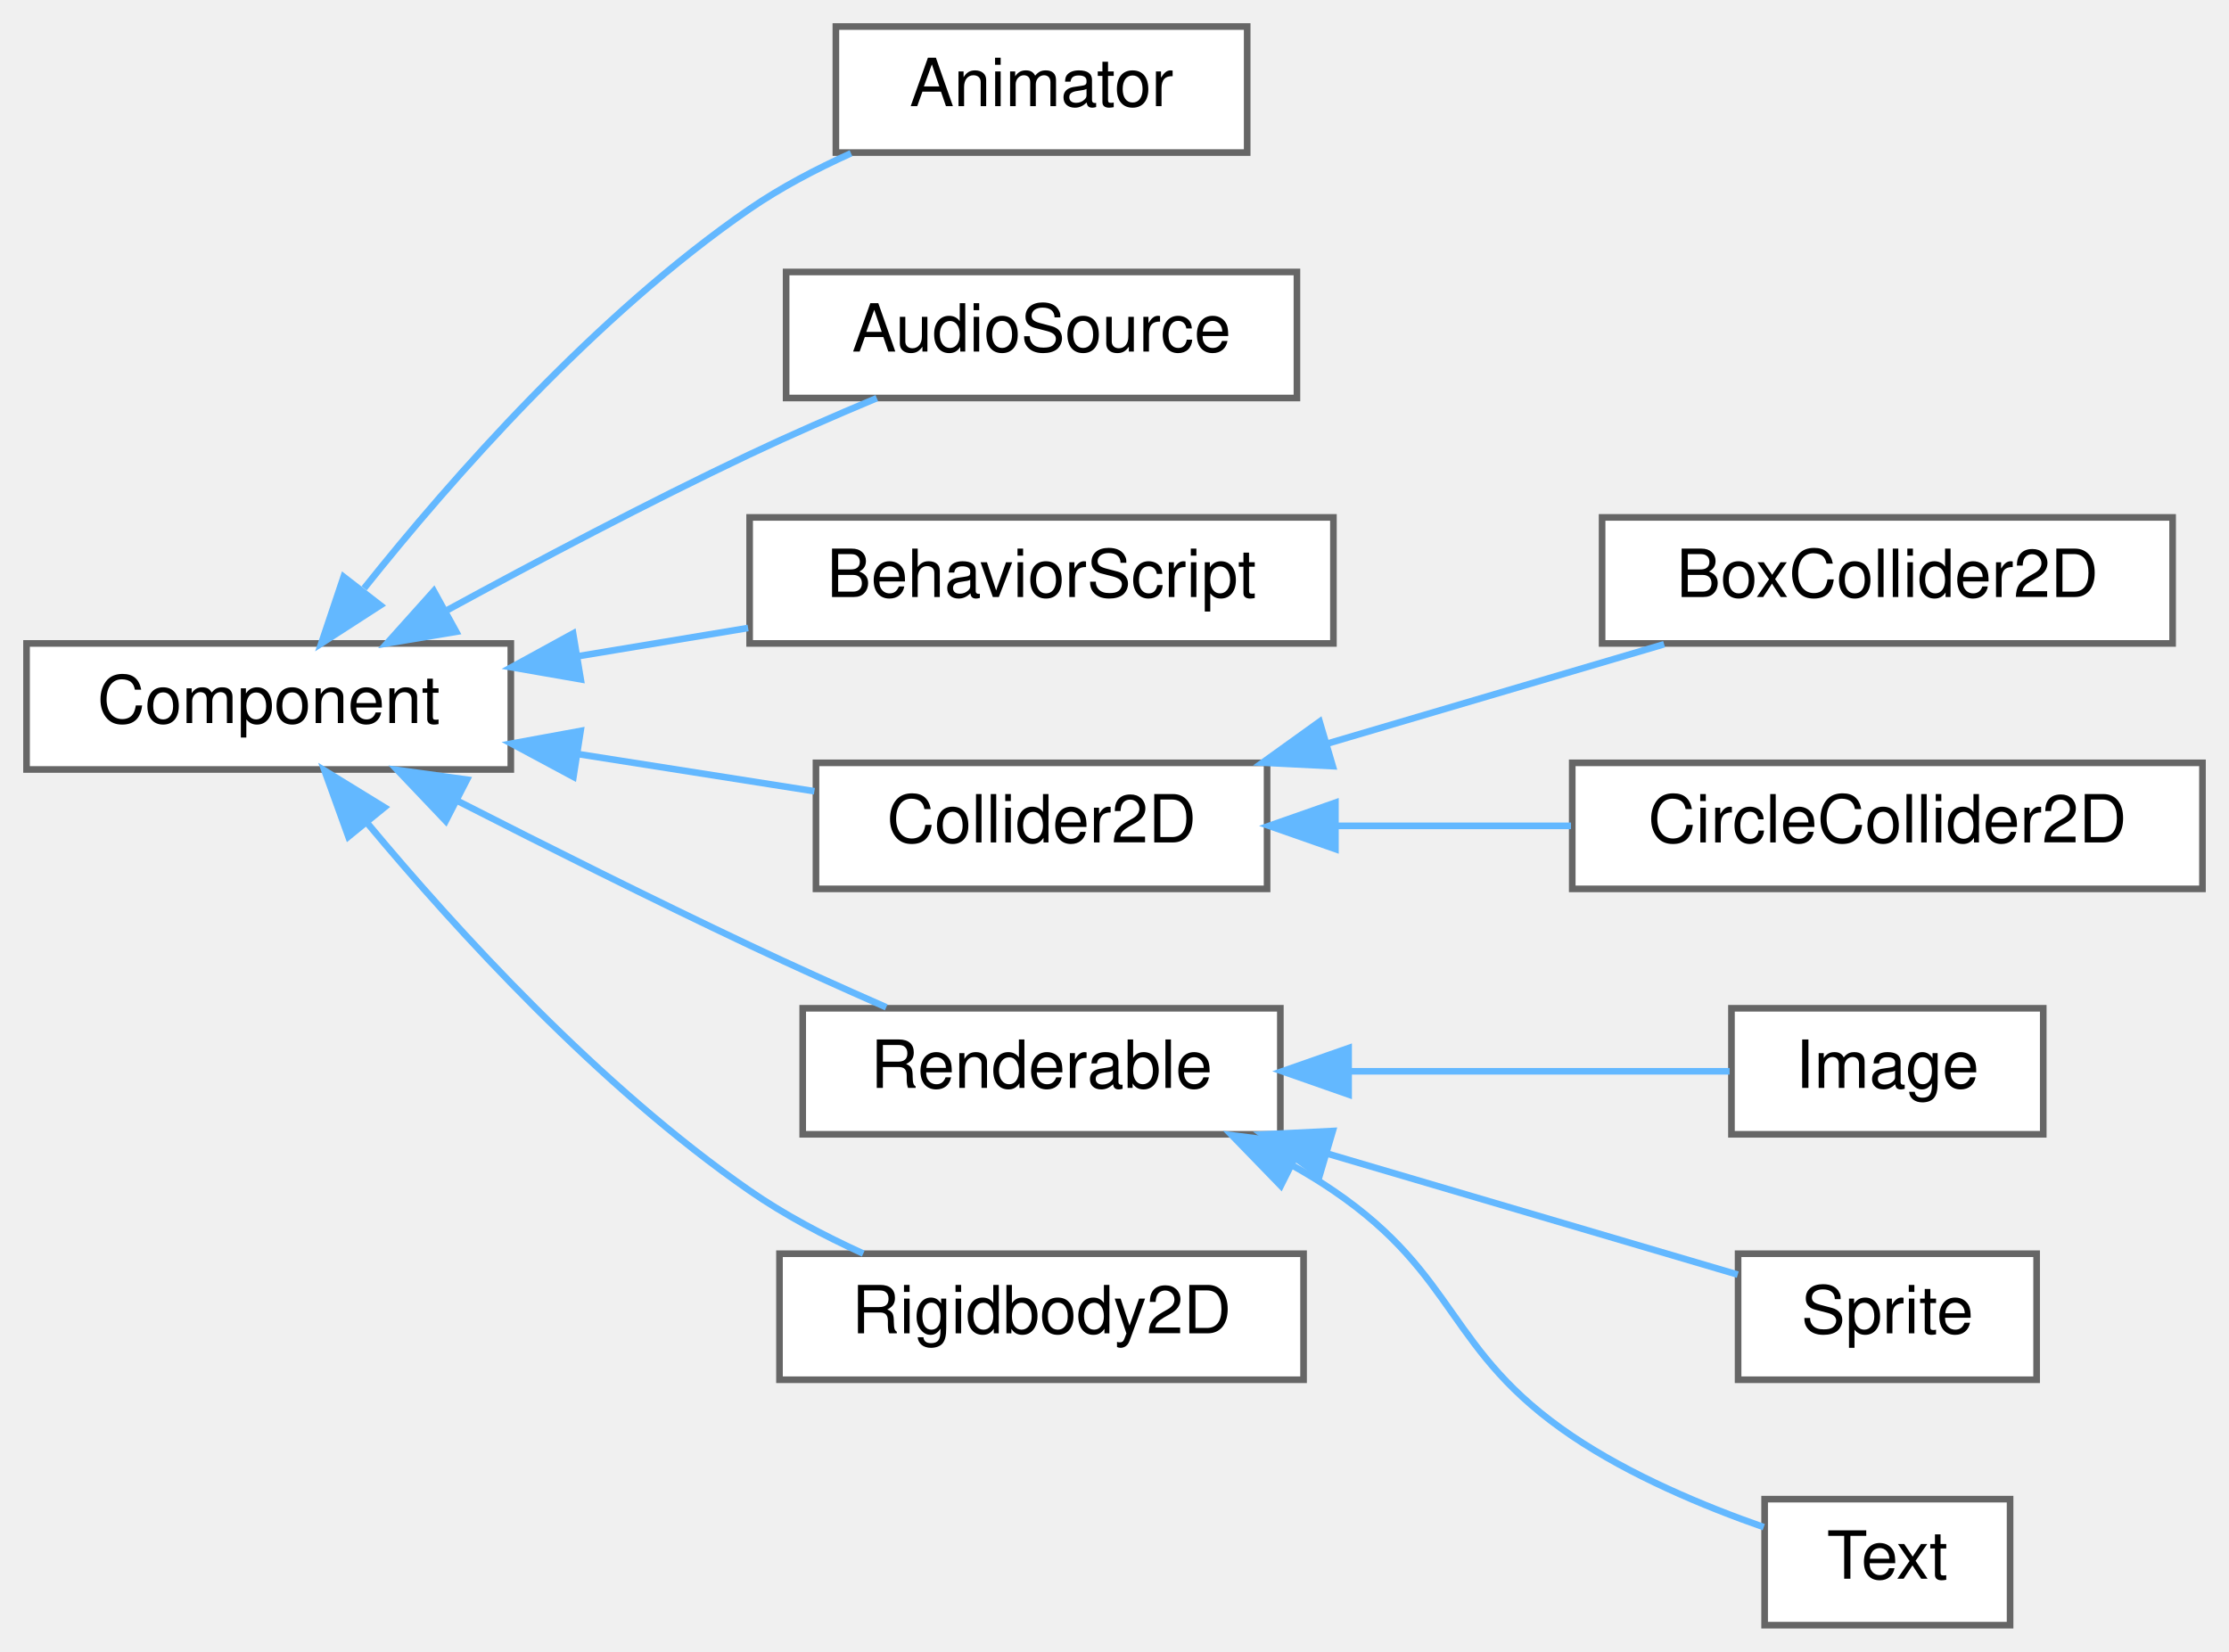
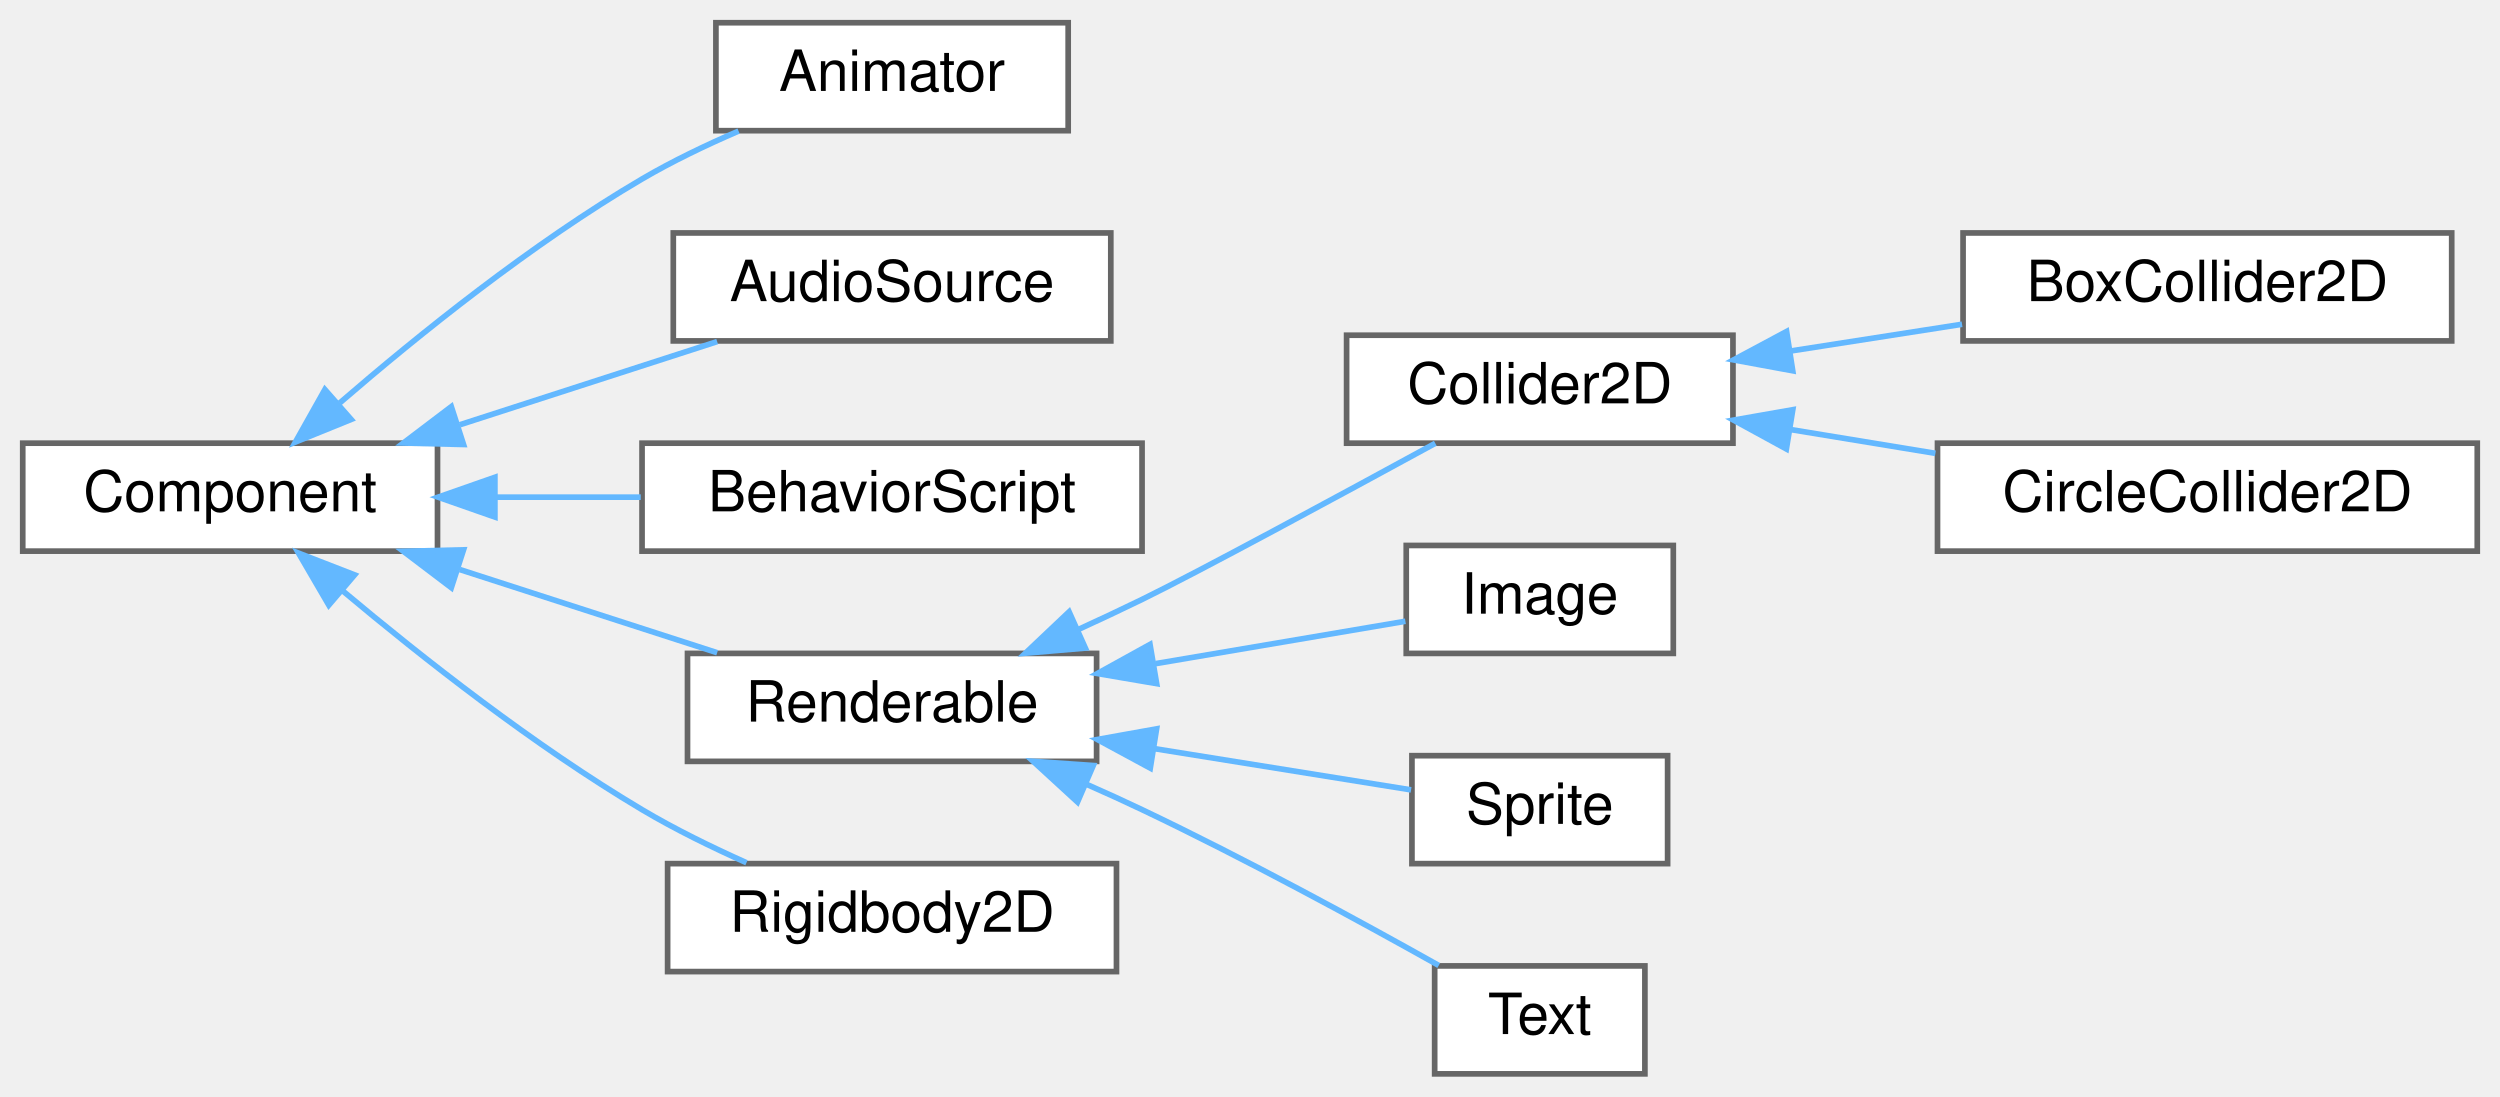
- <svg xmlns="http://www.w3.org/2000/svg" xmlns:xlink="http://www.w3.org/1999/xlink" width="336pt" height="249pt" viewBox="0.00 0.00 336.00 249.00">
-   <g id="graph0" class="graph" transform="scale(1 1) rotate(0) translate(4 245)">
+ <svg xmlns="http://www.w3.org/2000/svg" xmlns:xlink="http://www.w3.org/1999/xlink" width="440pt" height="193pt" viewBox="0.00 0.00 440.00 193.00">
+   <g id="graph0" class="graph" transform="scale(1 1) rotate(0) translate(4 189)">
    <g id="Node000000" class="node">
      <g id="a_Node000000">
        <a xlink:href="class_component.html" target="_top" xlink:title=" ">
-           <polygon fill="white" stroke="#666666" points="73,-148 0,-148 0,-129 73,-129 73,-148" />
-           <text text-anchor="middle" x="36.5" y="-136" font-family="Helvetica,sans-Serif" font-size="10.00">Component</text>
+           <polygon fill="white" stroke="#666666" points="73,-111 0,-111 0,-92 73,-92 73,-111" />
+           <text text-anchor="middle" x="36.5" y="-99" font-family="Helvetica,sans-Serif" font-size="10.00">Component</text>
        </a>
      </g>
    </g>
    <g id="Node000001" class="node">
      <g id="a_Node000001">
        <a xlink:href="class_animator.html" target="_top" xlink:title=" ">
-           <polygon fill="white" stroke="#666666" points="184,-241 122,-241 122,-222 184,-222 184,-241" />
-           <text text-anchor="middle" x="153" y="-229" font-family="Helvetica,sans-Serif" font-size="10.00">Animator</text>
+           <polygon fill="white" stroke="#666666" points="184,-185 122,-185 122,-166 184,-166 184,-185" />
+           <text text-anchor="middle" x="153" y="-173" font-family="Helvetica,sans-Serif" font-size="10.00">Animator</text>
        </a>
      </g>
    </g>
    <g id="edge1_Node000000_Node000001" class="edge">
      <g id="a_edge1_Node000000_Node000001">
        <a xlink:title=" ">
-           <path fill="none" stroke="#63b8ff" d="M50.89,-156.31C64.13,-172.92 85.74,-197.49 109,-213.5 113.67,-216.71 119,-219.51 124.28,-221.89" />
-           <polygon fill="#63b8ff" stroke="#63b8ff" points="53.33,-153.75 44.43,-148 47.8,-158.04 53.33,-153.75" />
+           <path fill="none" stroke="#63b8ff" d="M55.79,-118.08C69.68,-130.08 89.63,-146.14 109,-157.5 114.31,-160.61 120.25,-163.46 125.99,-165.93" />
+           <polygon fill="#63b8ff" stroke="#63b8ff" points="57.8,-115.18 47.99,-111.2 53.18,-120.44 57.8,-115.18" />
        </a>
      </g>
    </g>
    <g id="Node000002" class="node">
      <g id="a_Node000002">
        <a xlink:href="class_audio_source.html" target="_top" xlink:title="Component that plays audio using the AudioService.">
-           <polygon fill="white" stroke="#666666" points="191.5,-204 114.5,-204 114.5,-185 191.5,-185 191.5,-204" />
-           <text text-anchor="middle" x="153" y="-192" font-family="Helvetica,sans-Serif" font-size="10.00">AudioSource</text>
+           <polygon fill="white" stroke="#666666" points="191.5,-148 114.5,-148 114.5,-129 191.5,-129 191.5,-148" />
+           <text text-anchor="middle" x="153" y="-136" font-family="Helvetica,sans-Serif" font-size="10.00">AudioSource</text>
        </a>
      </g>
    </g>
    <g id="edge2_Node000000_Node000002" class="edge">
      <g id="a_edge2_Node000000_Node000002">
        <a xlink:title=" ">
-           <path fill="none" stroke="#63b8ff" d="M63.45,-153.04C76.9,-160.37 93.67,-169.23 109,-176.5 115.14,-179.41 121.88,-182.35 128.17,-184.98" />
-           <polygon fill="#63b8ff" stroke="#63b8ff" points="64.77,-149.76 54.32,-148.01 61.39,-155.9 64.77,-149.76" />
+           <path fill="none" stroke="#63b8ff" d="M76.92,-114.24C91.77,-119.04 108.39,-124.41 122.22,-128.88" />
+           <polygon fill="#63b8ff" stroke="#63b8ff" points="77.58,-110.77 66.99,-111.03 75.43,-117.43 77.58,-110.77" />
        </a>
      </g>
    </g>
    <g id="Node000003" class="node">
      <g id="a_Node000003">
        <a xlink:href="class_behavior_script.html" target="_top" xlink:title="A Component that wraps a Behavior, allowing it to be attached to GameObjects.">
-           <polygon fill="white" stroke="#666666" points="197,-167 109,-167 109,-148 197,-148 197,-167" />
-           <text text-anchor="middle" x="153" y="-155" font-family="Helvetica,sans-Serif" font-size="10.00">BehaviorScript</text>
+           <polygon fill="white" stroke="#666666" points="197,-111 109,-111 109,-92 197,-92 197,-111" />
+           <text text-anchor="middle" x="153" y="-99" font-family="Helvetica,sans-Serif" font-size="10.00">BehaviorScript</text>
        </a>
      </g>
    </g>
    <g id="edge3_Node000000_Node000003" class="edge">
      <g id="a_edge3_Node000000_Node000003">
        <a xlink:title=" ">
-           <path fill="none" stroke="#63b8ff" d="M83.17,-146.08C91.61,-147.48 100.4,-148.94 108.77,-150.33" />
-           <polygon fill="#63b8ff" stroke="#63b8ff" points="83.54,-142.59 73.1,-144.41 82.39,-149.5 83.54,-142.59" />
+           <path fill="none" stroke="#63b8ff" d="M83.17,-101.5C91.61,-101.5 100.4,-101.5 108.77,-101.5" />
+           <polygon fill="#63b8ff" stroke="#63b8ff" points="83.1,-98 73.1,-101.5 83.1,-105 83.1,-98" />
        </a>
      </g>
    </g>
    <g id="Node000004" class="node">
      <g id="a_Node000004">
-         <a xlink:href="class_collider2_d.html" target="_top" xlink:title="A 2D collider base that defines the shape and physical properties of a GameObject for collision detec...">
-           <polygon fill="white" stroke="#666666" points="187,-130 119,-130 119,-111 187,-111 187,-130" />
-           <text text-anchor="middle" x="153" y="-118" font-family="Helvetica,sans-Serif" font-size="10.00">Collider2D</text>
+         <a xlink:href="class_renderable.html" target="_top" xlink:title="Base class for renderable components in the engine.">
+           <polygon fill="white" stroke="#666666" points="189,-74 117,-74 117,-55 189,-55 189,-74" />
+           <text text-anchor="middle" x="153" y="-62" font-family="Helvetica,sans-Serif" font-size="10.00">Renderable</text>
        </a>
      </g>
    </g>
    <g id="edge4_Node000000_Node000004" class="edge">
      <g id="a_edge4_Node000000_Node000004">
        <a xlink:title=" ">
-           <path fill="none" stroke="#63b8ff" d="M83.29,-131.3C95.15,-129.44 107.69,-127.47 118.76,-125.72" />
-           <polygon fill="#63b8ff" stroke="#63b8ff" points="82.44,-127.89 73.1,-132.9 83.52,-134.81 82.44,-127.89" />
-         </a>
-       </g>
-     </g>
-     <g id="Node000007" class="node">
-       <g id="a_Node000007">
-         <a xlink:href="class_renderable.html" target="_top" xlink:title="Base class for renderable components in the engine.">
-           <polygon fill="white" stroke="#666666" points="189,-93 117,-93 117,-74 189,-74 189,-93" />
-           <text text-anchor="middle" x="153" y="-81" font-family="Helvetica,sans-Serif" font-size="10.00">Renderable</text>
-         </a>
-       </g>
-     </g>
-     <g id="edge7_Node000000_Node000007" class="edge">
-       <g id="a_edge7_Node000000_Node000007">
-         <a xlink:title=" ">
-           <path fill="none" stroke="#63b8ff" d="M64.95,-124.27C78.19,-117.52 94.34,-109.43 109,-102.5 115.64,-99.36 122.93,-96.08 129.59,-93.15" />
-           <polygon fill="#63b8ff" stroke="#63b8ff" points="63.19,-121.24 55.89,-128.92 66.39,-127.47 63.19,-121.24" />
+           <path fill="none" stroke="#63b8ff" d="M76.92,-88.76C91.77,-83.96 108.39,-78.59 122.22,-74.12" />
+           <polygon fill="#63b8ff" stroke="#63b8ff" points="75.43,-85.57 66.99,-91.97 77.58,-92.23 75.43,-85.57" />
        </a>
      </g>
    </g>
    <g id="Node000011" class="node">
      <g id="a_Node000011">
        <a xlink:href="class_rigidbody2_d.html" target="_top" xlink:title="A 2D rigidbody component that adds physics properties to a GameObject.">
-           <polygon fill="white" stroke="#666666" points="192.5,-56 113.5,-56 113.5,-37 192.5,-37 192.5,-56" />
-           <text text-anchor="middle" x="153" y="-44" font-family="Helvetica,sans-Serif" font-size="10.00">Rigidbody2D</text>
+           <polygon fill="white" stroke="#666666" points="192.5,-37 113.5,-37 113.5,-18 192.5,-18 192.5,-37" />
+           <text text-anchor="middle" x="153" y="-25" font-family="Helvetica,sans-Serif" font-size="10.00">Rigidbody2D</text>
        </a>
      </g>
    </g>
    <g id="edge11_Node000000_Node000011" class="edge">
      <g id="a_edge11_Node000000_Node000011">
        <a xlink:title=" ">
-           <path fill="none" stroke="#63b8ff" d="M51.49,-120.77C64.89,-104.69 86.36,-81.19 109,-65.5 114.23,-61.87 120.27,-58.69 126.13,-56.02" />
-           <polygon fill="#63b8ff" stroke="#63b8ff" points="48.52,-118.87 44.92,-128.84 53.95,-123.29 48.52,-118.87" />
+           <path fill="none" stroke="#63b8ff" d="M56.39,-84.95C70.31,-73.27 90.04,-57.76 109,-46.5 114.75,-43.08 121.23,-39.91 127.38,-37.16" />
+           <polygon fill="#63b8ff" stroke="#63b8ff" points="53.87,-82.5 48.54,-91.65 58.41,-87.82 53.87,-82.5" />
        </a>
      </g>
    </g>
    <g id="Node000005" class="node">
      <g id="a_Node000005">
-         <a xlink:href="class_box_collider2_d.html" target="_top" xlink:title="A 2D box collider component that defines a rectangular collision shape for a GameObject.">
-           <polygon fill="white" stroke="#666666" points="323.5,-167 237.5,-167 237.5,-148 323.5,-148 323.5,-167" />
-           <text text-anchor="middle" x="280.5" y="-155" font-family="Helvetica,sans-Serif" font-size="10.00">BoxCollider2D</text>
+         <a xlink:href="class_collider2_d.html" target="_top" xlink:title="A 2D collider base that defines the shape and physical properties of a GameObject for collision detec...">
+           <polygon fill="white" stroke="#666666" points="301,-130 233,-130 233,-111 301,-111 301,-130" />
+           <text text-anchor="middle" x="267" y="-118" font-family="Helvetica,sans-Serif" font-size="10.00">Collider2D</text>
        </a>
      </g>
    </g>
    <g id="edge5_Node000004_Node000005" class="edge">
      <g id="a_edge5_Node000004_Node000005">
        <a xlink:title=" ">
-           <path fill="none" stroke="#63b8ff" d="M196.28,-132.96C212.78,-137.83 231.41,-143.32 246.85,-147.88" />
-           <polygon fill="#63b8ff" stroke="#63b8ff" points="196.9,-129.5 186.32,-130.03 194.92,-136.21 196.9,-129.5" />
-         </a>
-       </g>
-     </g>
-     <g id="Node000006" class="node">
-       <g id="a_Node000006">
-         <a xlink:href="class_circle_collider2_d.html" target="_top" xlink:title="A 2D circle collider component that defines a circular collision shape for a GameObject.">
-           <polygon fill="white" stroke="#666666" points="328,-130 233,-130 233,-111 328,-111 328,-130" />
-           <text text-anchor="middle" x="280.5" y="-118" font-family="Helvetica,sans-Serif" font-size="10.00">CircleCollider2D</text>
-         </a>
-       </g>
-     </g>
-     <g id="edge6_Node000004_Node000006" class="edge">
-       <g id="a_edge6_Node000004_Node000006">
-         <a xlink:title=" ">
-           <path fill="none" stroke="#63b8ff" d="M197.47,-120.5C208.88,-120.5 221.24,-120.5 232.81,-120.5" />
-           <polygon fill="#63b8ff" stroke="#63b8ff" points="197.3,-117 187.3,-120.5 197.3,-124 197.3,-117" />
+           <path fill="none" stroke="#63b8ff" d="M185.78,-78.21C189.58,-79.95 193.39,-81.74 197,-83.5 206.83,-88.3 231.59,-101.7 248.61,-110.98" />
+           <polygon fill="#63b8ff" stroke="#63b8ff" points="187.02,-74.94 176.47,-74.04 184.16,-81.32 187.02,-74.94" />
        </a>
      </g>
    </g>
    <g id="Node000008" class="node">
      <g id="a_Node000008">
        <a xlink:href="class_image.html" target="_top" xlink:title=" ">
-           <polygon fill="white" stroke="#666666" points="304,-93 257,-93 257,-74 304,-74 304,-93" />
-           <text text-anchor="middle" x="280.5" y="-81" font-family="Helvetica,sans-Serif" font-size="10.00">Image</text>
+           <polygon fill="white" stroke="#666666" points="290.5,-93 243.5,-93 243.5,-74 290.5,-74 290.5,-93" />
+           <text text-anchor="middle" x="267" y="-81" font-family="Helvetica,sans-Serif" font-size="10.00">Image</text>
        </a>
      </g>
    </g>
-     <g id="edge8_Node000007_Node000008" class="edge">
-       <g id="a_edge8_Node000007_Node000008">
+     <g id="edge8_Node000004_Node000008" class="edge">
+       <g id="a_edge8_Node000004_Node000008">
        <a xlink:title=" ">
-           <path fill="none" stroke="#63b8ff" d="M199.5,-83.5C218.94,-83.5 240.78,-83.5 256.72,-83.5" />
-           <polygon fill="#63b8ff" stroke="#63b8ff" points="199.29,-80 189.29,-83.5 199.29,-87 199.29,-80" />
+           <path fill="none" stroke="#63b8ff" d="M199.38,-72.2C214.5,-74.76 230.71,-77.51 243.35,-79.66" />
+           <polygon fill="#63b8ff" stroke="#63b8ff" points="199.57,-68.68 189.13,-70.46 198.4,-75.58 199.57,-68.68" />
        </a>
      </g>
    </g>
    <g id="Node000009" class="node">
      <g id="a_Node000009">
        <a xlink:href="class_sprite.html" target="_top" xlink:title="Component that represents a 2D sprite to be rendered. The Sprite component holds a reference to a Tex...">
-           <polygon fill="white" stroke="#666666" points="303,-56 258,-56 258,-37 303,-37 303,-56" />
-           <text text-anchor="middle" x="280.5" y="-44" font-family="Helvetica,sans-Serif" font-size="10.00">Sprite</text>
+           <polygon fill="white" stroke="#666666" points="289.5,-56 244.5,-56 244.5,-37 289.5,-37 289.5,-56" />
+           <text text-anchor="middle" x="267" y="-44" font-family="Helvetica,sans-Serif" font-size="10.00">Sprite</text>
        </a>
      </g>
    </g>
-     <g id="edge9_Node000007_Node000009" class="edge">
-       <g id="a_edge9_Node000007_Node000009">
+     <g id="edge9_Node000004_Node000009" class="edge">
+       <g id="a_edge9_Node000004_Node000009">
        <a xlink:title=" ">
-           <path fill="none" stroke="#63b8ff" d="M196.18,-71.06C216.91,-64.95 241.01,-57.85 257.95,-52.85" />
-           <polygon fill="#63b8ff" stroke="#63b8ff" points="194.92,-67.79 186.32,-73.97 196.9,-74.5 194.92,-67.79" />
+           <path fill="none" stroke="#63b8ff" d="M199.16,-57.24C214.75,-54.74 231.51,-52.04 244.35,-49.98" />
+           <polygon fill="#63b8ff" stroke="#63b8ff" points="198.45,-53.81 189.13,-58.85 199.56,-60.72 198.45,-53.81" />
        </a>
      </g>
    </g>
    <g id="Node000010" class="node">
      <g id="a_Node000010">
        <a xlink:href="class_text.html" target="_top" xlink:title="UI Text Component.">
-           <polygon fill="white" stroke="#666666" points="299,-19 262,-19 262,0 299,0 299,-19" />
-           <text text-anchor="middle" x="280.5" y="-7" font-family="Helvetica,sans-Serif" font-size="10.00">Text</text>
+           <polygon fill="white" stroke="#666666" points="285.5,-19 248.5,-19 248.5,0 285.5,0 285.5,-19" />
+           <text text-anchor="middle" x="267" y="-7" font-family="Helvetica,sans-Serif" font-size="10.00">Text</text>
        </a>
      </g>
    </g>
-     <g id="edge10_Node000007_Node000010" class="edge">
-       <g id="a_edge10_Node000007_Node000010">
+     <g id="edge10_Node000004_Node000010" class="edge">
+       <g id="a_edge10_Node000004_Node000010">
        <a xlink:title=" ">
-           <path fill="none" stroke="#63b8ff" d="M191.02,-69.19C193.09,-68.02 195.1,-66.8 197,-65.5 215.97,-52.59 213.98,-41.33 233,-28.5 241.82,-22.55 252.79,-17.96 261.87,-14.78" />
-           <polygon fill="#63b8ff" stroke="#63b8ff" points="189.07,-66.25 181.7,-73.85 192.21,-72.51 189.07,-66.25" />
+           <path fill="none" stroke="#63b8ff" d="M187.17,-50.99C190.51,-49.52 193.84,-48.01 197,-46.5 215.16,-37.85 235.39,-26.84 249.22,-19.08" />
+           <polygon fill="#63b8ff" stroke="#63b8ff" points="185.64,-47.84 177.84,-55 188.41,-54.27 185.64,-47.84" />
+         </a>
+       </g>
+     </g>
+     <g id="Node000006" class="node">
+       <g id="a_Node000006">
+         <a xlink:href="class_box_collider2_d.html" target="_top" xlink:title="A 2D box collider component that defines a rectangular collision shape for a GameObject.">
+           <polygon fill="white" stroke="#666666" points="427.5,-148 341.5,-148 341.5,-129 427.5,-129 427.5,-148" />
+           <text text-anchor="middle" x="384.5" y="-136" font-family="Helvetica,sans-Serif" font-size="10.00">BoxCollider2D</text>
+         </a>
+       </g>
+     </g>
+     <g id="edge6_Node000005_Node000006" class="edge">
+       <g id="a_edge6_Node000005_Node000006">
+         <a xlink:title=" ">
+           <path fill="none" stroke="#63b8ff" d="M311.12,-127.22C321,-128.76 331.49,-130.39 341.32,-131.93" />
+           <polygon fill="#63b8ff" stroke="#63b8ff" points="311.52,-123.74 301.1,-125.66 310.44,-130.66 311.52,-123.74" />
+         </a>
+       </g>
+     </g>
+     <g id="Node000007" class="node">
+       <g id="a_Node000007">
+         <a xlink:href="class_circle_collider2_d.html" target="_top" xlink:title="A 2D circle collider component that defines a circular collision shape for a GameObject.">
+           <polygon fill="white" stroke="#666666" points="432,-111 337,-111 337,-92 432,-92 432,-111" />
+           <text text-anchor="middle" x="384.5" y="-99" font-family="Helvetica,sans-Serif" font-size="10.00">CircleCollider2D</text>
+         </a>
+       </g>
+     </g>
+     <g id="edge7_Node000005_Node000007" class="edge">
+       <g id="a_edge7_Node000005_Node000007">
+         <a xlink:title=" ">
+           <path fill="none" stroke="#63b8ff" d="M311.01,-113.42C319.37,-112.05 328.16,-110.6 336.63,-109.21" />
+           <polygon fill="#63b8ff" stroke="#63b8ff" points="310.4,-109.98 301.1,-115.06 311.53,-116.89 310.4,-109.98" />
        </a>
      </g>
    </g>
  </g>
</svg>
